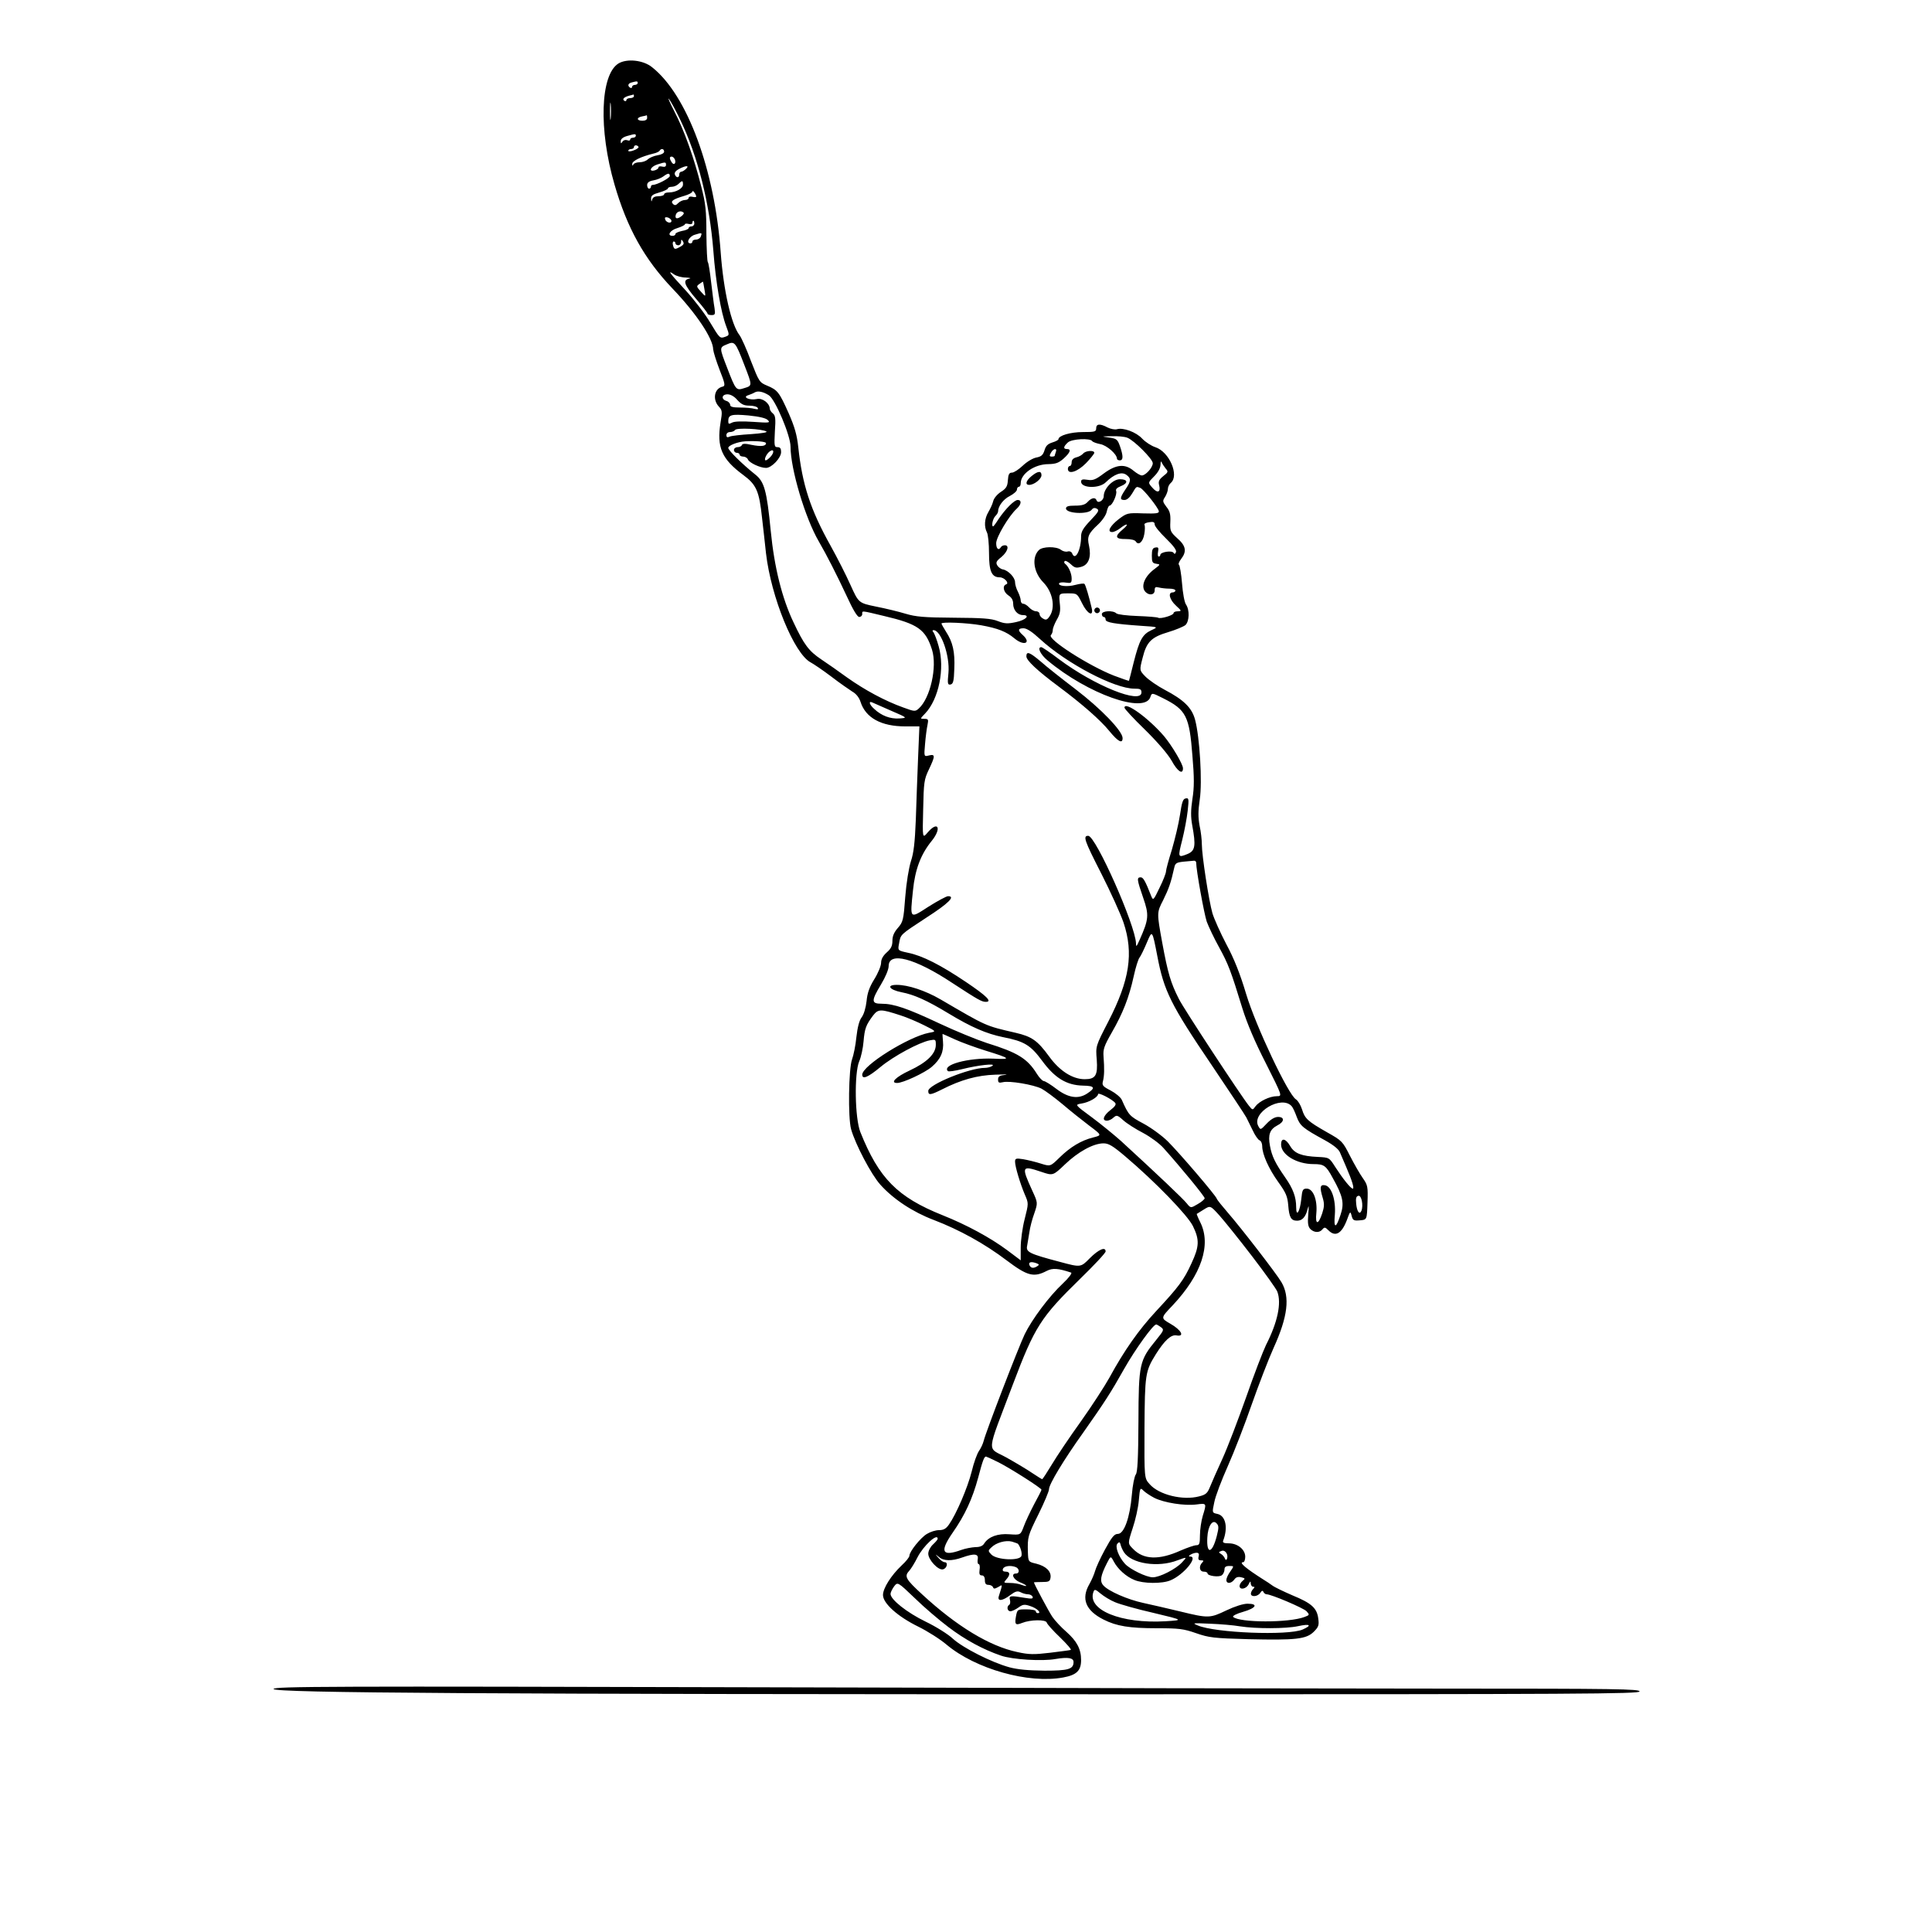
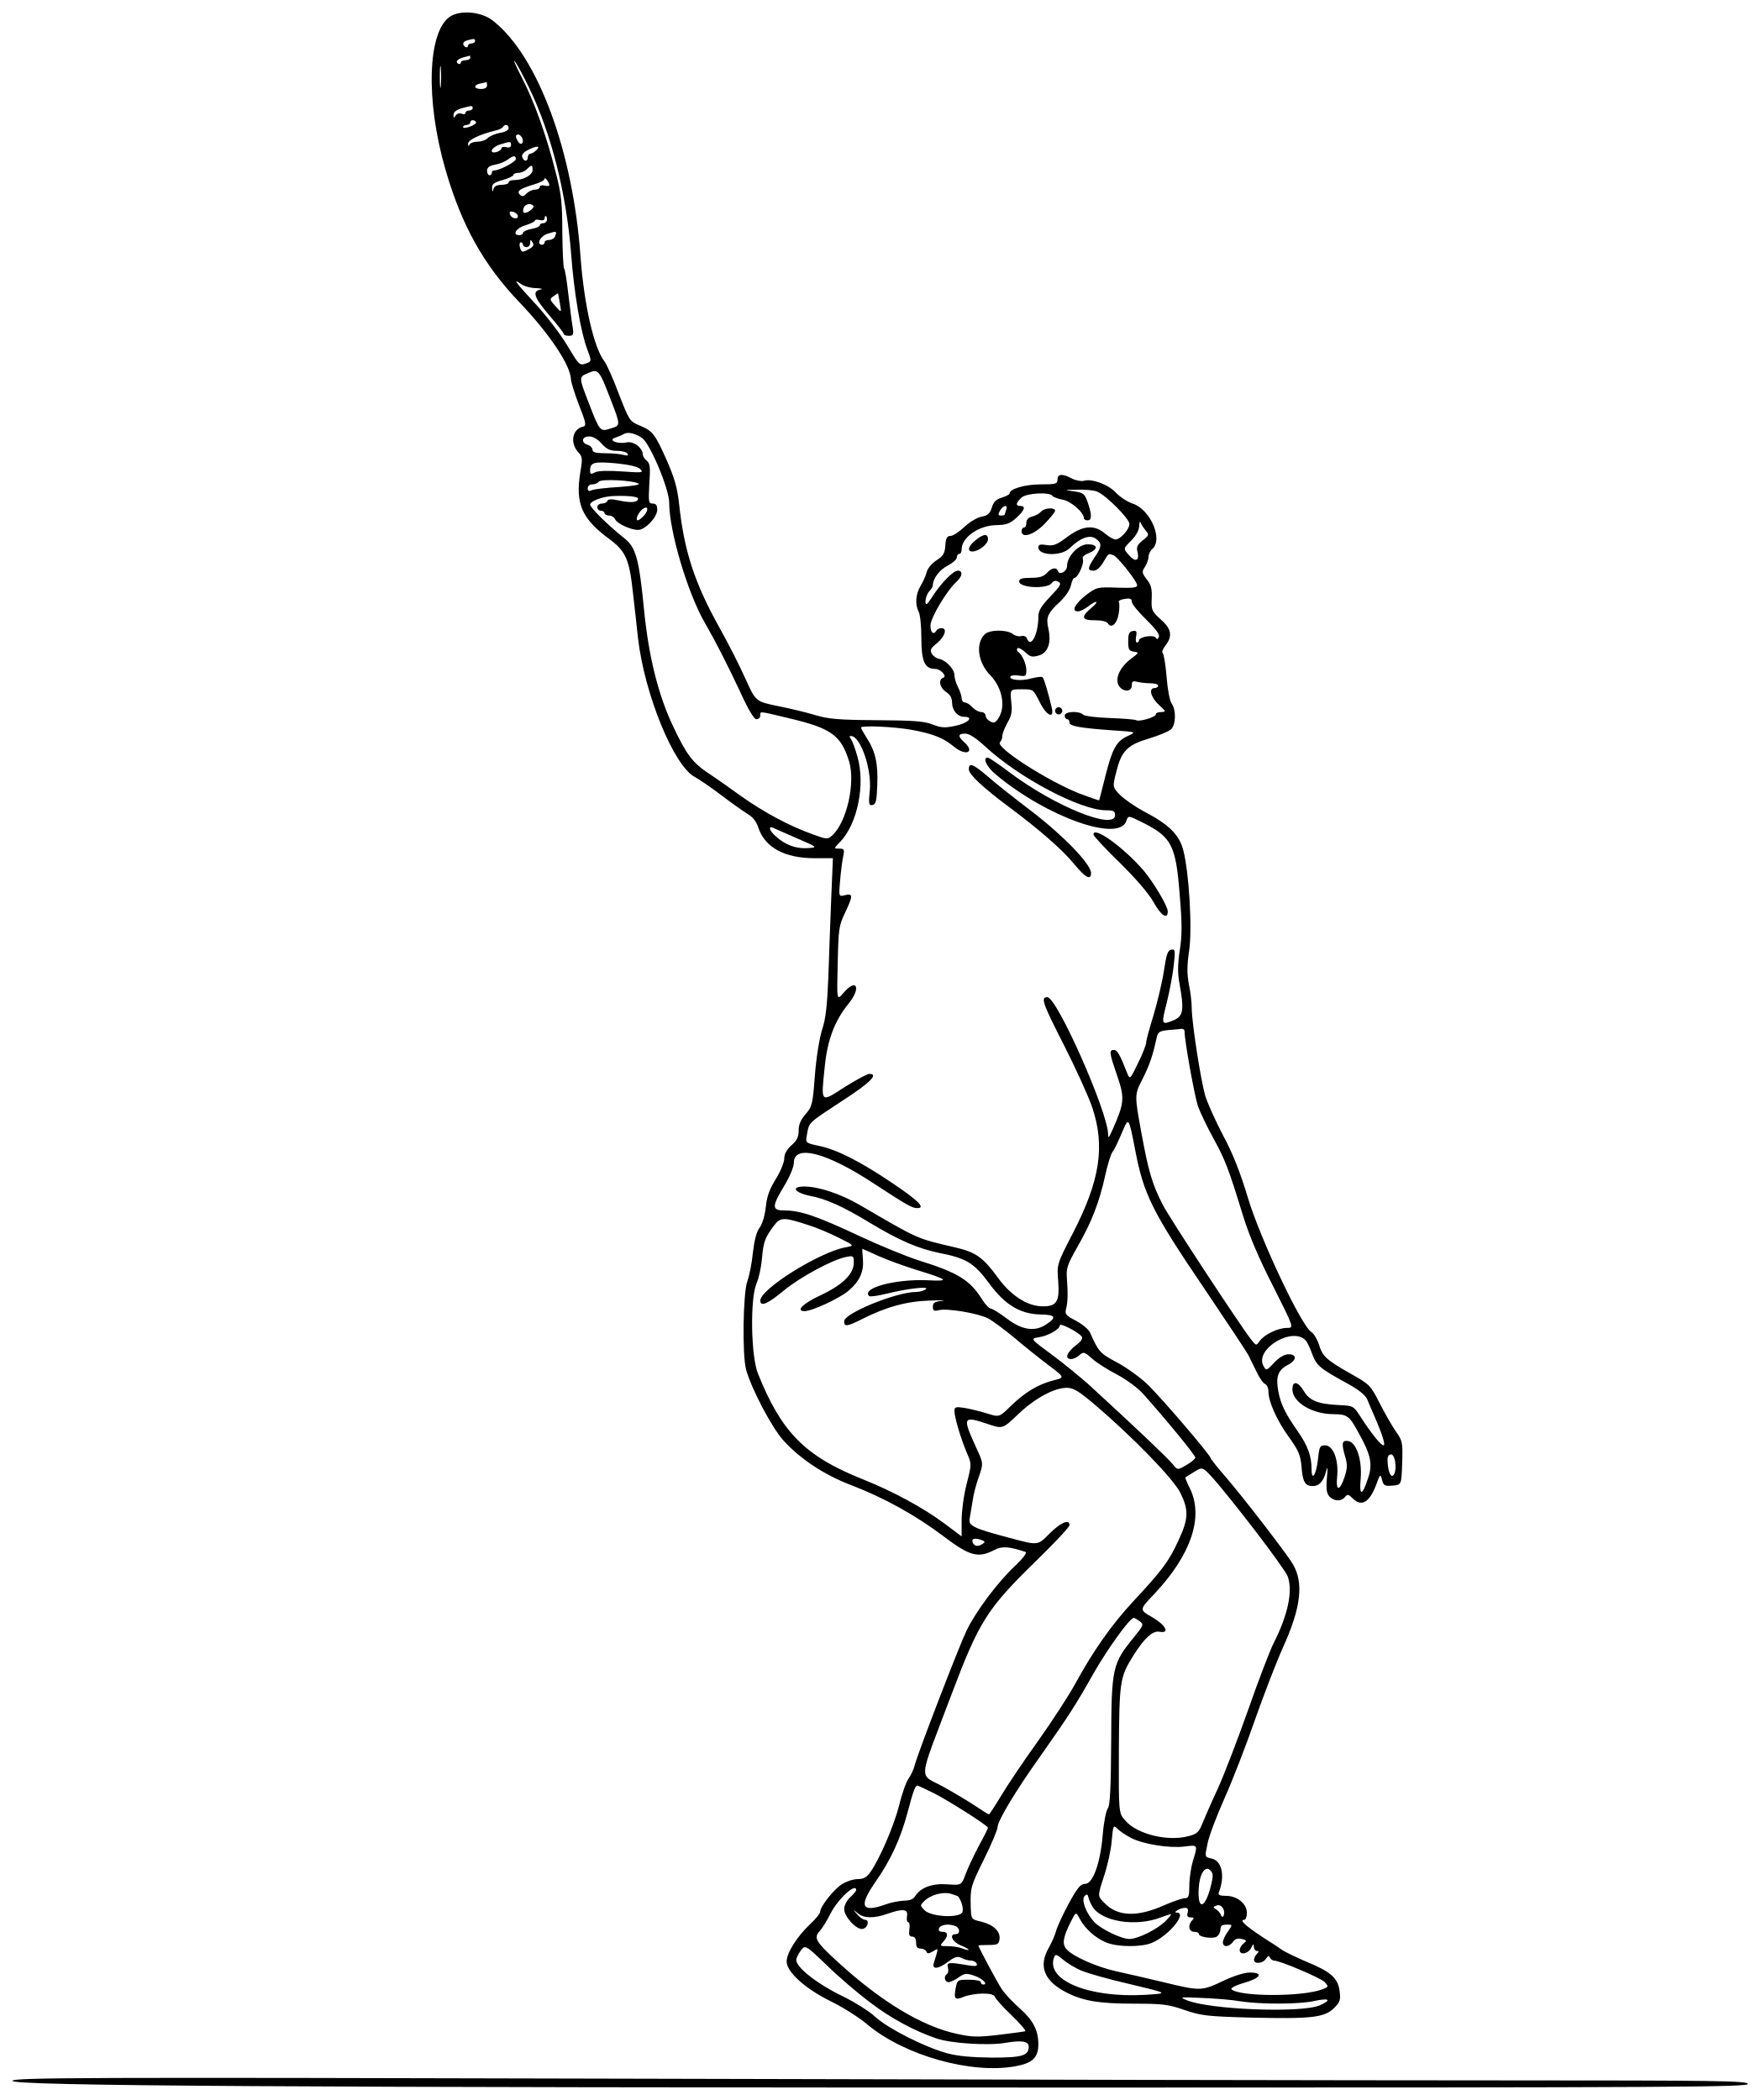
- <svg xmlns="http://www.w3.org/2000/svg" viewBox="0 0 1024 1024" role="img" aria-labelledby="t">
+ <svg xmlns="http://www.w3.org/2000/svg" viewBox="139.8 26.87 734.39 876.32" role="img" aria-labelledby="t">
  <g transform="translate(0,1024) scale(0.1,-0.1)" fill="currentColor" stroke="none">
    <path d="M3277 9903 c-95 -61 -105 -349 -20 -641 67 -231 158 -395 308 -552 126 -132 214 -264 215 -322 1 -13 16 -61 34 -108 29 -73 31 -85 17 -89 -45 -9 -56 -68 -21 -106 18 -19 19 -27 9 -85 -21 -131 6 -193 121 -278 69 -51 84 -85 99 -227 6 -49 15 -134 21 -188 27 -232 149 -532 237 -578 15 -8 64 -41 109 -75 44 -34 95 -69 112 -80 20 -11 36 -32 43 -54 27 -85 110 -130 237 -130 l75 0 -7 -167 c-4 -93 -9 -240 -12 -328 -5 -121 -11 -175 -26 -220 -11 -35 -24 -113 -30 -189 -9 -123 -12 -133 -39 -164 -20 -23 -29 -43 -29 -68 0 -27 -7 -42 -30 -62 -20 -18 -30 -36 -30 -55 0 -16 -16 -55 -36 -87 -26 -42 -37 -73 -41 -116 -4 -35 -14 -70 -26 -86 -13 -17 -22 -53 -28 -105 -4 -43 -15 -96 -23 -118 -18 -49 -22 -309 -5 -370 22 -79 107 -241 155 -294 69 -77 172 -145 283 -187 136 -52 270 -126 386 -214 110 -83 144 -92 213 -56 31 16 60 14 129 -9 7 -2 -11 -27 -43 -57 -74 -69 -165 -192 -203 -270 -33 -69 -206 -518 -217 -564 -4 -16 -15 -40 -25 -54 -10 -14 -28 -63 -39 -110 -22 -87 -82 -226 -120 -280 -16 -23 -29 -30 -53 -30 -18 0 -46 -9 -64 -20 -34 -20 -93 -94 -93 -116 0 -7 -18 -30 -41 -51 -56 -53 -99 -121 -99 -157 0 -44 78 -114 186 -167 49 -24 117 -67 151 -96 154 -129 434 -208 618 -174 71 13 95 36 95 92 0 59 -22 100 -78 150 -28 24 -61 60 -74 79 -19 28 -98 176 -98 183 0 1 19 2 42 2 37 0 43 3 46 23 5 33 -24 61 -75 74 -43 10 -43 10 -45 62 -2 80 -1 85 57 202 30 61 55 120 55 131 0 26 77 154 182 301 114 162 145 210 217 338 59 104 153 234 169 234 4 0 15 -7 25 -14 18 -14 16 -17 -25 -68 -89 -109 -93 -126 -94 -431 -1 -199 -5 -271 -14 -282 -7 -9 -17 -57 -21 -108 -10 -120 -41 -207 -74 -207 -19 0 -32 -16 -69 -84 -25 -46 -48 -97 -52 -113 -4 -15 -17 -46 -30 -69 -45 -78 -20 -140 75 -188 69 -35 137 -46 283 -46 116 0 141 -3 207 -26 69 -24 94 -27 276 -32 253 -6 308 0 348 39 26 26 29 35 24 71 -7 55 -36 81 -136 122 -46 20 -95 43 -108 53 -14 10 -33 23 -42 28 -98 62 -137 95 -112 95 6 0 11 13 11 29 0 38 -40 71 -87 71 -26 0 -34 4 -30 14 27 70 13 133 -31 142 -28 6 -28 6 -16 62 6 32 39 118 72 192 33 74 90 221 126 325 37 105 89 240 116 300 76 167 88 271 42 349 -26 45 -215 289 -282 366 -31 36 -59 70 -61 77 -6 18 -195 239 -259 303 -30 30 -89 73 -130 95 -73 39 -78 44 -114 125 -6 14 -33 36 -59 50 -43 22 -47 28 -41 50 7 28 8 65 3 130 -3 39 3 56 44 128 58 101 91 184 116 298 10 46 24 91 31 99 6 7 24 44 39 80 28 67 28 67 55 -72 35 -185 71 -258 288 -578 95 -141 178 -266 184 -278 6 -12 21 -43 34 -69 12 -26 28 -49 36 -52 8 -3 14 -17 14 -31 0 -42 34 -119 85 -190 41 -57 49 -76 53 -124 5 -64 15 -81 47 -81 27 0 45 19 56 63 6 23 7 15 3 -29 -4 -48 -1 -65 11 -78 20 -20 49 -21 64 -2 11 13 15 12 32 -5 37 -37 70 -18 98 55 17 47 18 48 25 22 6 -24 11 -27 44 -24 37 3 37 3 40 94 3 85 1 93 -25 130 -15 21 -46 75 -68 118 -39 77 -42 80 -122 125 -102 58 -117 72 -132 121 -7 22 -21 46 -32 53 -41 24 -213 389 -264 558 -32 107 -64 188 -105 264 -32 61 -65 135 -74 165 -19 67 -56 306 -56 365 0 23 -5 68 -12 99 -8 45 -8 77 1 139 14 91 0 331 -25 423 -17 63 -60 105 -161 158 -38 20 -84 52 -102 70 -32 33 -32 33 -15 99 21 85 46 110 137 137 40 12 80 29 90 37 21 20 23 80 3 109 -8 11 -17 60 -21 112 -4 51 -12 95 -16 98 -5 3 0 17 11 31 31 40 26 70 -20 110 -37 34 -39 39 -37 87 2 41 -3 58 -21 80 -20 27 -21 31 -7 52 8 13 15 32 15 42 0 11 7 25 15 32 47 39 -7 166 -82 190 -21 7 -52 27 -69 45 -32 35 -101 60 -134 50 -10 -3 -33 1 -49 9 -41 22 -61 20 -61 -4 0 -18 -7 -20 -70 -20 -67 0 -130 -19 -130 -38 0 -4 -15 -12 -32 -17 -25 -8 -35 -18 -42 -42 -8 -25 -17 -33 -43 -38 -18 -3 -50 -22 -72 -43 -21 -20 -47 -37 -57 -37 -15 0 -20 -9 -22 -40 -2 -33 -9 -44 -37 -62 -20 -13 -38 -35 -41 -50 -4 -16 -16 -41 -26 -58 -20 -34 -23 -76 -7 -107 6 -11 11 -60 11 -110 0 -96 14 -128 57 -128 24 0 52 -31 34 -37 -22 -8 -14 -42 12 -59 17 -11 25 -25 25 -44 0 -33 23 -60 51 -60 41 0 17 -26 -35 -37 -45 -10 -61 -9 -97 5 -35 14 -82 17 -234 18 -159 1 -201 5 -255 21 -36 11 -106 28 -157 38 -92 19 -92 19 -135 114 -23 52 -71 146 -106 209 -107 191 -150 325 -171 522 -7 65 -19 107 -51 180 -50 112 -59 123 -114 146 -41 17 -43 21 -86 131 -23 63 -51 124 -60 136 -44 56 -85 235 -100 437 -31 439 -177 835 -363 983 -47 39 -135 48 -180 20z m103 -103 c0 -5 -7 -10 -15 -10 -8 0 -15 -5 -15 -11 0 -5 -4 -7 -10 -4 -15 10 -12 23 8 28 29 8 32 7 32 -3z m-20 -70 c0 -5 -9 -10 -20 -10 -11 0 -20 -5 -20 -11 0 -5 -5 -7 -11 -3 -13 8 -1 20 26 27 11 3 21 5 23 6 1 0 2 -3 2 -9z m246 -126 c93 -193 155 -440 175 -694 12 -162 40 -326 68 -399 18 -48 18 -48 -8 -57 -25 -9 -28 -5 -76 75 -27 46 -87 124 -132 173 -86 93 -98 110 -61 84 12 -9 41 -17 63 -17 23 -1 30 -4 18 -6 -36 -7 -27 -33 37 -108 33 -38 60 -73 60 -77 0 -5 10 -8 21 -8 19 0 21 4 16 38 -4 20 -11 82 -18 137 -6 55 -14 102 -17 105 -4 3 -7 70 -8 150 0 122 -4 162 -27 250 -37 149 -91 301 -143 400 -24 47 -37 76 -28 65 9 -11 36 -61 60 -111z m-369 9 c-2 -21 -4 -4 -4 37 0 41 2 58 4 38 2 -21 2 -55 0 -75z m193 2 c0 -9 -9 -15 -25 -15 -31 0 -33 17 -2 23 12 2 23 5 25 6 1 0 2 -6 2 -14z m-60 -95 c0 -5 -7 -10 -15 -10 -8 0 -15 -4 -15 -10 0 -5 -7 -7 -16 -3 -9 3 -20 0 -25 -8 -7 -11 -9 -11 -9 3 0 11 12 21 33 27 43 12 47 13 47 1z m14 -58 c3 -4 -8 -13 -25 -19 -16 -6 -29 -7 -29 -2 0 5 7 9 15 9 8 0 15 5 15 10 0 12 17 13 24 2z m136 -26 c0 -8 -15 -16 -35 -19 -19 -3 -42 -13 -51 -21 -8 -9 -28 -16 -44 -16 -16 0 -31 -6 -33 -12 -4 -9 -6 -7 -6 3 -1 16 47 39 112 55 15 3 30 10 33 15 8 14 24 11 24 -5z m57 -41 c8 -22 -6 -33 -17 -15 -13 20 -12 30 0 30 6 0 13 -7 17 -15z m-47 -29 c0 -9 -7 -12 -20 -9 -11 3 -20 1 -20 -5 0 -5 -9 -12 -20 -15 -34 -9 -23 19 13 31 44 14 47 14 47 -2z m106 -21 c-8 -8 -19 -15 -25 -15 -6 0 -11 -7 -11 -15 0 -19 -16 -19 -23 0 -4 9 4 20 21 29 38 20 58 20 38 1z m-86 -38 c0 -11 -68 -47 -90 -47 -6 0 -10 -4 -10 -10 0 -5 -4 -10 -10 -10 -5 0 -10 8 -10 19 0 13 10 21 33 25 19 3 42 13 53 21 24 18 34 19 34 2z m70 -45 c0 -21 -38 -42 -75 -42 -14 0 -25 -4 -25 -10 0 -5 -13 -10 -29 -10 -20 0 -31 -6 -34 -17 -4 -14 -5 -14 -6 3 -1 17 8 24 44 34 25 7 45 17 45 21 0 5 9 9 21 9 11 0 27 7 35 15 20 20 24 19 24 -3z m70 -64 c0 -3 -9 -4 -20 -1 -11 3 -20 0 -20 -6 0 -6 -9 -11 -19 -11 -11 0 -27 -7 -36 -16 -12 -13 -19 -14 -28 -5 -15 15 0 25 60 43 24 7 43 17 43 23 0 11 20 -15 20 -27z m-67 -85 c4 -3 -2 -13 -14 -21 -23 -16 -34 -10 -26 13 7 15 28 20 40 8z m-65 -40 c6 -19 -25 -16 -32 3 -4 11 -1 14 11 12 9 -2 18 -9 21 -15z m122 -18 c0 -8 -7 -15 -15 -15 -8 0 -15 -4 -15 -9 0 -5 -16 -12 -35 -15 -19 -4 -35 -11 -35 -16 0 -6 -7 -10 -15 -10 -32 0 -14 30 25 41 22 7 40 16 40 20 0 4 9 5 20 2 11 -3 20 0 20 6 0 6 2 11 5 11 3 0 5 -7 5 -15z m34 -69 c-3 -9 -15 -16 -25 -16 -10 0 -19 -4 -19 -10 0 -5 -4 -10 -10 -10 -26 0 -8 37 23 46 38 12 39 11 31 -10z m-107 -53 c-30 -17 -34 -16 -40 7 -3 11 -1 20 4 20 5 0 9 -4 9 -10 0 -5 7 -10 15 -10 8 0 15 8 15 18 0 14 2 15 10 2 7 -11 3 -18 -13 -27z m127 -228 c7 -40 7 -40 -19 -11 -24 27 -25 29 -8 41 10 7 19 13 19 12 1 -1 4 -20 8 -42z m211 -399 c43 -111 43 -110 0 -123 -43 -14 -45 -12 -90 105 -43 111 -43 110 -2 127 41 18 45 13 92 -109z m130 -161 c34 -21 115 -214 115 -272 0 -119 78 -380 150 -503 40 -69 94 -174 149 -292 32 -70 55 -108 65 -108 9 0 16 7 16 15 0 19 -9 20 116 -10 179 -42 220 -71 254 -179 28 -90 -9 -256 -70 -311 -19 -17 -22 -17 -82 5 -98 35 -205 93 -298 159 -47 34 -108 77 -137 96 -66 44 -92 79 -147 196 -61 128 -102 291 -121 486 -21 214 -34 260 -82 298 -69 55 -143 128 -143 141 0 13 48 32 90 35 55 3 110 -1 110 -10 0 -16 -26 -19 -76 -9 -35 8 -49 7 -52 -1 -2 -6 -12 -11 -23 -11 -10 0 -19 -7 -19 -15 0 -8 7 -15 15 -15 8 0 15 -4 15 -10 0 -5 9 -10 19 -10 10 0 22 -7 25 -15 7 -18 65 -45 96 -45 30 0 80 53 80 84 0 19 -5 26 -19 26 -17 0 -18 6 -14 83 5 68 3 85 -11 96 -9 7 -16 19 -16 25 -1 29 -39 58 -69 51 -38 -8 -78 10 -46 20 11 4 27 10 35 15 17 10 45 4 75 -15z m-167 -25 c21 -23 35 -30 64 -30 20 0 40 -5 44 -12 5 -8 0 -9 -17 -5 -13 4 -48 7 -76 7 -39 0 -53 4 -53 14 0 8 -9 18 -20 21 -29 9 -25 35 6 35 16 0 36 -11 52 -30z m162 -107 c14 -14 7 -15 -77 -9 -60 4 -100 3 -113 -4 -17 -9 -20 -8 -20 8 0 34 16 38 107 30 58 -6 93 -14 103 -25z m-8 -60 c8 -5 -26 -10 -82 -14 -52 -3 -103 -9 -112 -13 -13 -6 -18 -4 -18 8 0 9 8 16 19 16 11 0 23 5 27 11 8 13 144 6 166 -8z m1913 -33 c36 -14 135 -113 135 -135 0 -23 -38 -65 -58 -65 -8 0 -27 11 -44 25 -45 38 -92 34 -157 -14 -44 -33 -58 -39 -87 -34 -26 4 -34 2 -34 -10 0 -35 96 -38 131 -3 44 43 83 57 108 40 27 -19 27 -33 -4 -78 -30 -45 -31 -56 -5 -56 13 0 28 13 41 35 23 39 21 37 43 29 17 -7 93 -102 98 -123 2 -12 -13 -14 -83 -12 -83 3 -86 2 -130 -31 -46 -36 -63 -68 -34 -68 9 0 28 9 42 20 38 30 50 24 14 -6 -45 -37 -40 -52 15 -51 28 0 49 -5 54 -13 14 -23 38 -3 45 39 4 22 4 44 1 50 -3 5 8 11 24 13 23 4 30 1 30 -12 0 -9 27 -42 60 -74 39 -38 57 -62 53 -72 -4 -11 -8 -12 -13 -4 -9 14 -70 4 -70 -11 0 -5 -4 -9 -9 -9 -4 0 -6 12 -3 26 4 21 1 25 -14 22 -15 -2 -19 -12 -19 -43 0 -34 3 -40 23 -43 23 -3 23 -4 -9 -28 -53 -39 -75 -94 -47 -122 20 -20 48 -15 48 9 0 17 4 20 23 15 12 -3 37 -6 55 -6 17 0 32 -4 32 -10 0 -5 -7 -10 -15 -10 -26 0 -16 -39 18 -70 30 -28 31 -29 10 -30 -13 0 -23 -4 -23 -10 0 -11 -69 -32 -82 -24 -4 3 -54 7 -109 9 -56 2 -106 8 -112 14 -17 17 -77 14 -77 -4 0 -8 5 -15 10 -15 6 0 10 -6 10 -14 0 -15 46 -23 188 -33 92 -6 92 -6 55 -23 -48 -22 -64 -52 -94 -170 -13 -52 -24 -96 -25 -98 -1 -2 -37 11 -80 27 -133 52 -355 194 -334 215 6 6 10 18 10 27 0 10 10 34 21 54 17 29 21 47 16 88 -5 52 -5 52 44 52 48 0 48 0 74 -52 28 -58 63 -75 51 -25 -14 60 -32 121 -38 127 -3 4 -25 1 -48 -5 -43 -12 -95 -6 -86 9 3 4 19 6 36 3 27 -4 30 -2 30 22 0 27 -17 65 -35 78 -5 4 -6 10 -2 14 4 4 18 -3 32 -16 21 -20 29 -22 57 -14 38 11 53 52 40 112 -11 47 -4 64 49 113 22 21 42 50 45 68 4 17 10 31 15 31 14 0 41 60 35 77 -4 10 4 18 24 26 41 16 39 37 -4 37 -38 0 -86 -50 -86 -90 0 -23 -31 -41 -38 -22 -6 18 -27 14 -47 -8 -13 -15 -31 -20 -67 -20 -36 0 -48 -4 -48 -15 0 -27 116 -33 136 -7 7 10 16 12 27 6 15 -8 10 -17 -33 -62 -39 -41 -50 -60 -50 -85 0 -72 -31 -132 -47 -91 -3 9 -13 14 -24 11 -10 -3 -26 1 -36 9 -25 19 -98 18 -117 -2 -39 -39 -28 -118 24 -171 49 -50 65 -131 34 -178 -13 -20 -20 -23 -35 -14 -10 5 -19 16 -19 24 0 8 -8 15 -18 15 -11 0 -27 9 -37 20 -10 11 -24 20 -32 20 -7 0 -13 8 -13 18 0 9 -7 30 -15 46 -8 15 -15 38 -15 50 0 25 -35 62 -64 68 -10 1 -24 11 -30 21 -9 15 -6 23 22 45 33 28 43 62 18 62 -8 0 -18 -4 -21 -10 -12 -20 -25 -9 -25 21 0 32 68 146 109 183 25 23 27 46 5 46 -18 0 -65 -47 -102 -102 -13 -21 -26 -38 -28 -38 -11 0 -2 41 11 54 8 8 15 19 15 25 0 28 28 65 62 82 21 11 38 26 38 34 0 8 5 15 10 15 6 0 10 8 10 19 0 50 73 101 147 101 39 1 54 6 81 30 35 32 41 50 17 50 -21 0 -19 13 5 35 21 19 118 24 129 7 3 -5 23 -12 43 -16 34 -6 88 -53 88 -77 0 -5 7 -9 15 -9 19 0 19 23 1 75 -13 37 -18 40 -58 46 -43 6 -42 6 14 7 31 1 68 -2 83 -8z m-1891 -101 c-9 -10 -21 -19 -25 -19 -12 0 2 33 20 47 23 17 27 -4 5 -28z m1512 25 c-3 -9 -6 -18 -6 -20 0 -2 -7 -4 -15 -4 -13 0 -14 4 -5 20 13 24 35 27 26 4z m582 -87 c15 -17 14 -20 -13 -41 -22 -18 -27 -28 -21 -49 9 -37 -10 -43 -37 -11 -23 26 -23 26 10 59 21 21 33 43 34 62 0 15 3 21 6 13 3 -8 13 -23 21 -33z m-978 -831 c89 -16 134 -34 176 -69 51 -43 93 -26 44 18 -27 24 -25 35 5 35 17 0 46 -19 86 -56 141 -130 396 -264 501 -264 31 0 38 -3 38 -20 0 -65 -250 36 -437 176 -46 35 -89 64 -94 64 -23 0 -5 -39 34 -71 212 -177 513 -284 544 -194 8 24 8 24 68 -6 122 -61 139 -95 155 -304 10 -117 10 -168 0 -230 -9 -60 -9 -95 -1 -139 20 -109 16 -135 -24 -152 -52 -21 -53 -20 -29 74 12 48 25 118 29 155 7 63 6 69 -11 65 -14 -2 -20 -20 -30 -88 -7 -47 -27 -129 -43 -184 -17 -54 -31 -106 -31 -115 0 -9 -15 -48 -34 -86 -32 -67 -34 -69 -44 -45 -32 82 -43 100 -56 100 -22 0 -20 -12 13 -108 32 -92 30 -114 -19 -224 -16 -36 -19 -39 -19 -18 -3 96 -213 569 -253 570 -29 0 -22 -22 70 -202 48 -95 101 -211 117 -258 54 -162 33 -304 -81 -525 -67 -130 -67 -130 -61 -201 6 -84 -6 -104 -64 -104 -64 0 -133 44 -188 120 -62 85 -92 106 -178 126 -164 38 -151 33 -398 177 -81 47 -172 77 -232 77 -57 0 -40 -26 25 -39 68 -13 136 -44 247 -111 122 -74 203 -109 291 -127 113 -22 146 -42 208 -126 67 -91 129 -129 216 -131 63 -1 68 -12 22 -42 -47 -31 -100 -23 -162 24 -30 23 -61 42 -67 42 -7 0 -24 17 -37 38 -51 82 -102 113 -266 164 -52 17 -165 63 -250 103 -172 81 -243 105 -307 105 -56 0 -56 15 -3 103 23 38 40 79 40 96 0 79 138 43 336 -88 138 -90 157 -101 179 -101 36 0 5 31 -105 105 -135 91 -232 140 -307 155 -55 12 -55 12 -48 48 9 51 3 45 146 139 118 76 154 113 114 113 -9 0 -55 -25 -103 -55 -102 -66 -99 -69 -83 86 11 110 41 191 100 263 53 66 33 108 -22 44 -28 -33 -28 -33 -24 122 3 144 5 159 30 211 34 72 35 83 1 75 -27 -7 -27 -7 -21 61 3 37 9 83 13 101 6 29 4 32 -17 32 -23 0 -23 0 4 28 73 76 106 240 72 357 -9 33 -22 66 -27 73 -7 8 -7 12 0 12 40 0 87 -137 79 -226 -6 -58 -4 -65 11 -62 14 3 18 17 20 83 4 90 -8 142 -44 197 -13 21 -24 40 -24 43 0 10 136 4 210 -9z m-477 -453 c88 -38 88 -38 43 -41 -47 -3 -94 14 -133 51 -25 22 -31 43 -10 34 6 -3 52 -23 100 -44z m1617 -805 c0 -40 42 -271 56 -313 10 -27 39 -88 65 -135 49 -89 63 -126 124 -325 25 -80 66 -177 125 -292 87 -173 87 -173 58 -173 -38 0 -94 -27 -114 -54 -15 -21 -15 -21 -35 4 -41 51 -348 518 -371 566 -43 85 -58 135 -88 298 -29 159 -29 159 5 225 30 61 41 92 59 173 5 23 12 27 49 31 23 2 48 4 55 5 6 1 12 -4 12 -10z m-1566 -810 c32 -10 88 -34 124 -52 66 -33 66 -33 26 -40 -109 -21 -354 -174 -354 -222 0 -27 31 -14 97 41 69 57 204 130 261 141 31 6 32 5 32 -24 0 -47 -47 -93 -139 -136 -73 -34 -105 -66 -66 -66 31 0 145 53 183 85 48 41 65 81 60 135 -2 22 -3 40 -2 40 1 0 30 -13 65 -29 35 -16 109 -43 164 -60 133 -41 138 -47 39 -42 -133 5 -273 -33 -240 -66 4 -4 37 1 74 10 88 22 182 32 162 18 -8 -6 -26 -11 -40 -11 -82 0 -300 -89 -300 -122 0 -24 11 -23 73 8 100 51 187 75 282 78 50 2 73 2 53 -1 -30 -3 -38 -8 -38 -25 0 -16 4 -19 25 -14 35 9 163 -13 205 -34 19 -10 69 -47 111 -82 41 -35 105 -86 142 -114 68 -51 68 -51 20 -63 -63 -16 -120 -50 -178 -107 -48 -47 -48 -47 -99 -31 -28 9 -70 19 -93 23 -38 6 -43 4 -43 -13 0 -26 27 -116 52 -175 20 -46 20 -46 -1 -129 -12 -46 -21 -114 -21 -151 l0 -68 -72 54 c-89 66 -214 134 -342 185 -240 96 -338 196 -436 441 -29 73 -33 310 -6 375 10 22 20 69 23 105 6 70 13 87 50 137 28 36 40 36 147 1z m1137 -464 c6 -8 -2 -20 -26 -38 -37 -29 -46 -56 -18 -56 9 0 25 7 34 16 17 15 21 15 53 -14 19 -17 66 -47 105 -67 39 -21 87 -56 108 -80 94 -105 218 -256 218 -266 0 -5 -17 -20 -37 -31 -37 -22 -37 -22 -58 4 -18 23 -158 156 -349 331 -35 31 -104 88 -154 125 -91 67 -91 67 -55 73 40 6 88 34 88 50 0 11 75 -27 91 -47z m935 -17 c6 -6 18 -32 27 -57 18 -48 33 -60 150 -124 45 -25 72 -47 79 -64 6 -15 21 -49 33 -77 32 -74 44 -115 35 -115 -11 0 -53 53 -93 115 -32 50 -32 50 -92 53 -86 4 -124 18 -147 58 -24 41 -48 45 -48 8 0 -54 82 -104 172 -104 55 0 66 -7 102 -74 54 -96 62 -134 41 -195 -24 -74 -37 -74 -30 1 6 79 -18 151 -53 156 -26 4 -28 -11 -11 -68 9 -30 8 -47 -3 -81 -21 -63 -38 -62 -31 3 6 69 -17 128 -51 128 -21 0 -24 -6 -29 -56 -7 -66 -27 -98 -27 -43 0 54 -16 98 -58 158 -53 76 -71 113 -81 168 -11 58 -1 87 39 108 38 19 40 45 4 45 -17 0 -38 -12 -60 -35 -33 -35 -33 -35 -45 -13 -37 70 123 166 177 105z m-882 -266 c157 -133 331 -312 359 -370 35 -72 34 -107 -8 -197 -40 -88 -68 -125 -188 -254 -91 -98 -168 -207 -247 -352 -25 -45 -93 -150 -152 -233 -59 -82 -128 -185 -153 -227 -26 -43 -49 -78 -51 -78 -3 0 -26 15 -52 32 -26 18 -88 55 -138 83 -105 58 -109 7 34 386 116 307 148 357 357 561 74 72 135 137 135 145 0 27 -37 11 -84 -36 -48 -49 -48 -49 -159 -19 -163 43 -180 52 -173 85 3 16 8 48 12 72 3 25 15 70 26 100 19 56 19 56 -11 121 -59 129 -56 134 48 99 62 -21 62 -21 126 40 69 66 150 111 204 111 27 0 49 -13 115 -69z m1252 -288 c-10 -24 -24 -5 -28 37 -3 29 0 40 12 42 16 4 27 -50 16 -79z m-580 -241 c69 -90 129 -174 134 -188 23 -60 2 -162 -60 -283 -15 -31 -63 -155 -105 -276 -43 -121 -99 -268 -126 -327 -27 -58 -56 -125 -65 -147 -14 -35 -22 -43 -58 -52 -86 -23 -214 8 -263 65 -28 31 -28 31 -27 296 2 285 4 302 60 392 46 73 81 106 110 100 45 -8 25 29 -33 62 -52 30 -52 30 12 97 153 163 206 321 147 440 -12 24 -20 44 -19 45 1 1 18 11 37 23 35 22 35 22 83 -31 26 -29 104 -126 173 -216z m-1141 -38 c13 -5 14 -8 3 -15 -20 -13 -35 -11 -42 6 -6 16 10 20 39 9z m-202 -1055 c63 -32 227 -136 227 -145 0 -3 -17 -37 -39 -77 -21 -40 -46 -93 -55 -118 -17 -45 -17 -45 -75 -41 -63 5 -111 -13 -134 -48 -8 -14 -23 -20 -47 -20 -19 -1 -53 -7 -75 -15 -102 -37 -116 -10 -46 91 65 93 105 179 136 294 23 87 31 110 41 110 2 0 33 -14 67 -31z m825 -188 c52 -26 160 -43 223 -35 55 7 55 8 34 -60 -8 -27 -15 -73 -15 -103 0 -45 -3 -53 -19 -53 -11 0 -48 -13 -83 -28 -115 -52 -198 -49 -253 9 -28 28 -28 28 -2 108 15 44 30 111 33 149 6 67 7 69 25 51 10 -10 36 -27 57 -38z m331 -203 c-24 -93 -55 -99 -50 -8 3 61 27 98 48 77 13 -13 14 -22 2 -69z m-1479 -14 c0 -4 -11 -17 -25 -30 -14 -13 -25 -34 -25 -49 0 -32 52 -88 77 -83 22 4 30 38 10 38 -8 0 -22 10 -33 23 -19 22 -19 22 2 5 25 -22 68 -23 124 -3 65 23 88 20 82 -10 -2 -14 0 -25 5 -25 5 0 8 -13 5 -30 -3 -23 0 -30 12 -30 10 0 16 -9 16 -25 0 -18 5 -25 19 -25 11 0 21 -6 24 -12 3 -10 9 -10 27 0 25 15 25 19 4 -48 -9 -29 19 -26 61 6 27 20 38 23 54 15 11 -6 28 -11 39 -11 11 0 22 -6 25 -13 4 -11 -5 -12 -41 -6 -77 13 -85 12 -79 -11 3 -11 1 -23 -4 -26 -15 -9 -10 -34 6 -34 9 0 28 9 43 20 24 17 32 18 64 7 34 -11 61 -37 38 -37 -6 0 -10 5 -10 10 0 6 -22 10 -49 10 -48 0 -49 0 -56 -36 -8 -44 -3 -50 32 -36 45 18 126 19 131 2 2 -8 34 -44 71 -79 36 -35 62 -65 56 -66 -5 -2 -55 -8 -110 -15 -85 -10 -111 -10 -174 4 -146 31 -320 136 -504 306 -86 79 -95 95 -69 123 11 12 31 45 45 73 31 61 107 131 107 98z m425 -26 c14 -17 23 -49 19 -64 -7 -28 -129 -23 -159 6 -18 19 -19 21 -2 37 26 27 78 41 111 32 16 -5 30 -10 31 -11z m562 -45 c40 -61 181 -83 284 -43 52 19 52 19 23 -12 -33 -35 -117 -78 -154 -78 -34 0 -120 42 -147 71 -34 37 -55 93 -40 108 9 10 13 8 16 -5 2 -10 10 -28 18 -41z m545 -38 c-3 -5 -8 -2 -10 5 -3 8 -12 19 -21 24 -13 8 -13 10 4 16 21 7 38 -23 27 -45z m-149 15 c-4 -15 0 -20 13 -20 14 0 15 -3 6 -12 -19 -19 -15 -48 8 -48 11 0 20 -4 20 -9 0 -14 62 -22 76 -10 8 6 14 20 14 30 0 14 7 19 26 19 25 0 25 0 5 -29 -12 -16 -21 -36 -21 -45 0 -22 26 -20 42 2 9 13 20 16 37 12 21 -5 22 -7 7 -19 -9 -7 -16 -20 -16 -27 0 -23 36 -16 48 9 8 17 11 18 11 5 1 -10 6 -18 13 -18 9 0 9 -3 0 -12 -7 -7 -12 -18 -12 -25 0 -19 37 -16 50 5 8 12 13 13 16 5 3 -7 11 -13 17 -13 25 0 196 -73 212 -90 17 -19 16 -20 -10 -30 -83 -32 -346 -31 -379 0 -5 5 17 17 53 27 69 20 82 43 23 43 -22 0 -67 -14 -111 -35 -88 -42 -95 -43 -246 -6 -66 16 -154 36 -195 45 -84 18 -186 63 -212 93 -20 22 -15 51 19 118 20 39 20 39 36 9 21 -40 65 -80 109 -98 46 -20 148 -21 192 -2 70 29 149 126 104 126 -20 0 14 20 34 20 11 0 15 -6 11 -20z m-969 -56 c20 -8 21 -34 1 -34 -28 0 -15 -31 20 -46 40 -16 48 -28 9 -14 -14 6 -41 10 -61 10 -34 0 -35 1 -20 18 23 25 21 42 -3 42 -13 0 -18 5 -14 15 6 15 40 20 68 9z m-357 -318 c88 -67 184 -119 278 -151 60 -21 220 -31 290 -18 66 11 95 6 95 -16 0 -38 -27 -46 -154 -46 -84 1 -141 6 -186 18 -95 26 -246 103 -299 151 -25 24 -91 65 -145 91 -99 48 -186 117 -186 147 0 8 9 26 19 40 19 24 19 24 110 -63 49 -48 130 -117 178 -153z m883 132 c25 -11 117 -37 205 -57 159 -38 159 -38 62 -44 -237 -14 -418 61 -381 157 5 14 11 12 37 -10 18 -15 52 -36 77 -46z m663 -128 c82 -13 243 -13 307 1 64 14 76 5 24 -18 -77 -33 -463 -18 -556 22 -31 13 -26 13 65 9 54 -2 126 -8 160 -14z" />
    <path d="M5741 7836 c-7 -8 -23 -17 -36 -20 -16 -4 -25 -13 -25 -26 0 -11 -4 -20 -10 -20 -5 0 -10 -7 -10 -15 0 -32 51 -16 96 30 24 25 44 50 44 55 0 15 -46 12 -59 -4z" />
    <path d="M5468 7717 c-31 -25 -36 -47 -13 -47 26 0 65 31 65 51 0 25 -19 23 -52 -4z" />
    <path d="M5800 7005 c0 -8 7 -15 15 -15 8 0 15 7 15 15 0 8 -7 15 -15 15 -8 0 -15 -7 -15 -15z" />
    <path d="M5440 6761 c0 -21 57 -75 170 -159 125 -93 223 -179 270 -237 46 -56 70 -69 70 -37 0 37 -115 156 -247 257 -72 55 -156 121 -186 148 -60 51 -77 57 -77 28z" />
    <path d="M5960 6489 c0 -6 49 -59 109 -117 68 -67 121 -129 141 -164 31 -57 60 -76 60 -40 0 22 -59 121 -101 171 -84 97 -209 187 -209 150z" />
    <path d="M1450 1288 c0 -21 1136 -28 4537 -28 2396 0 2703 2 2703 15 0 13 -120 15 -1023 15 -563 0 -2192 3 -3620 7 -2306 6 -2597 5 -2597 -9z" />
  </g>
</svg>
